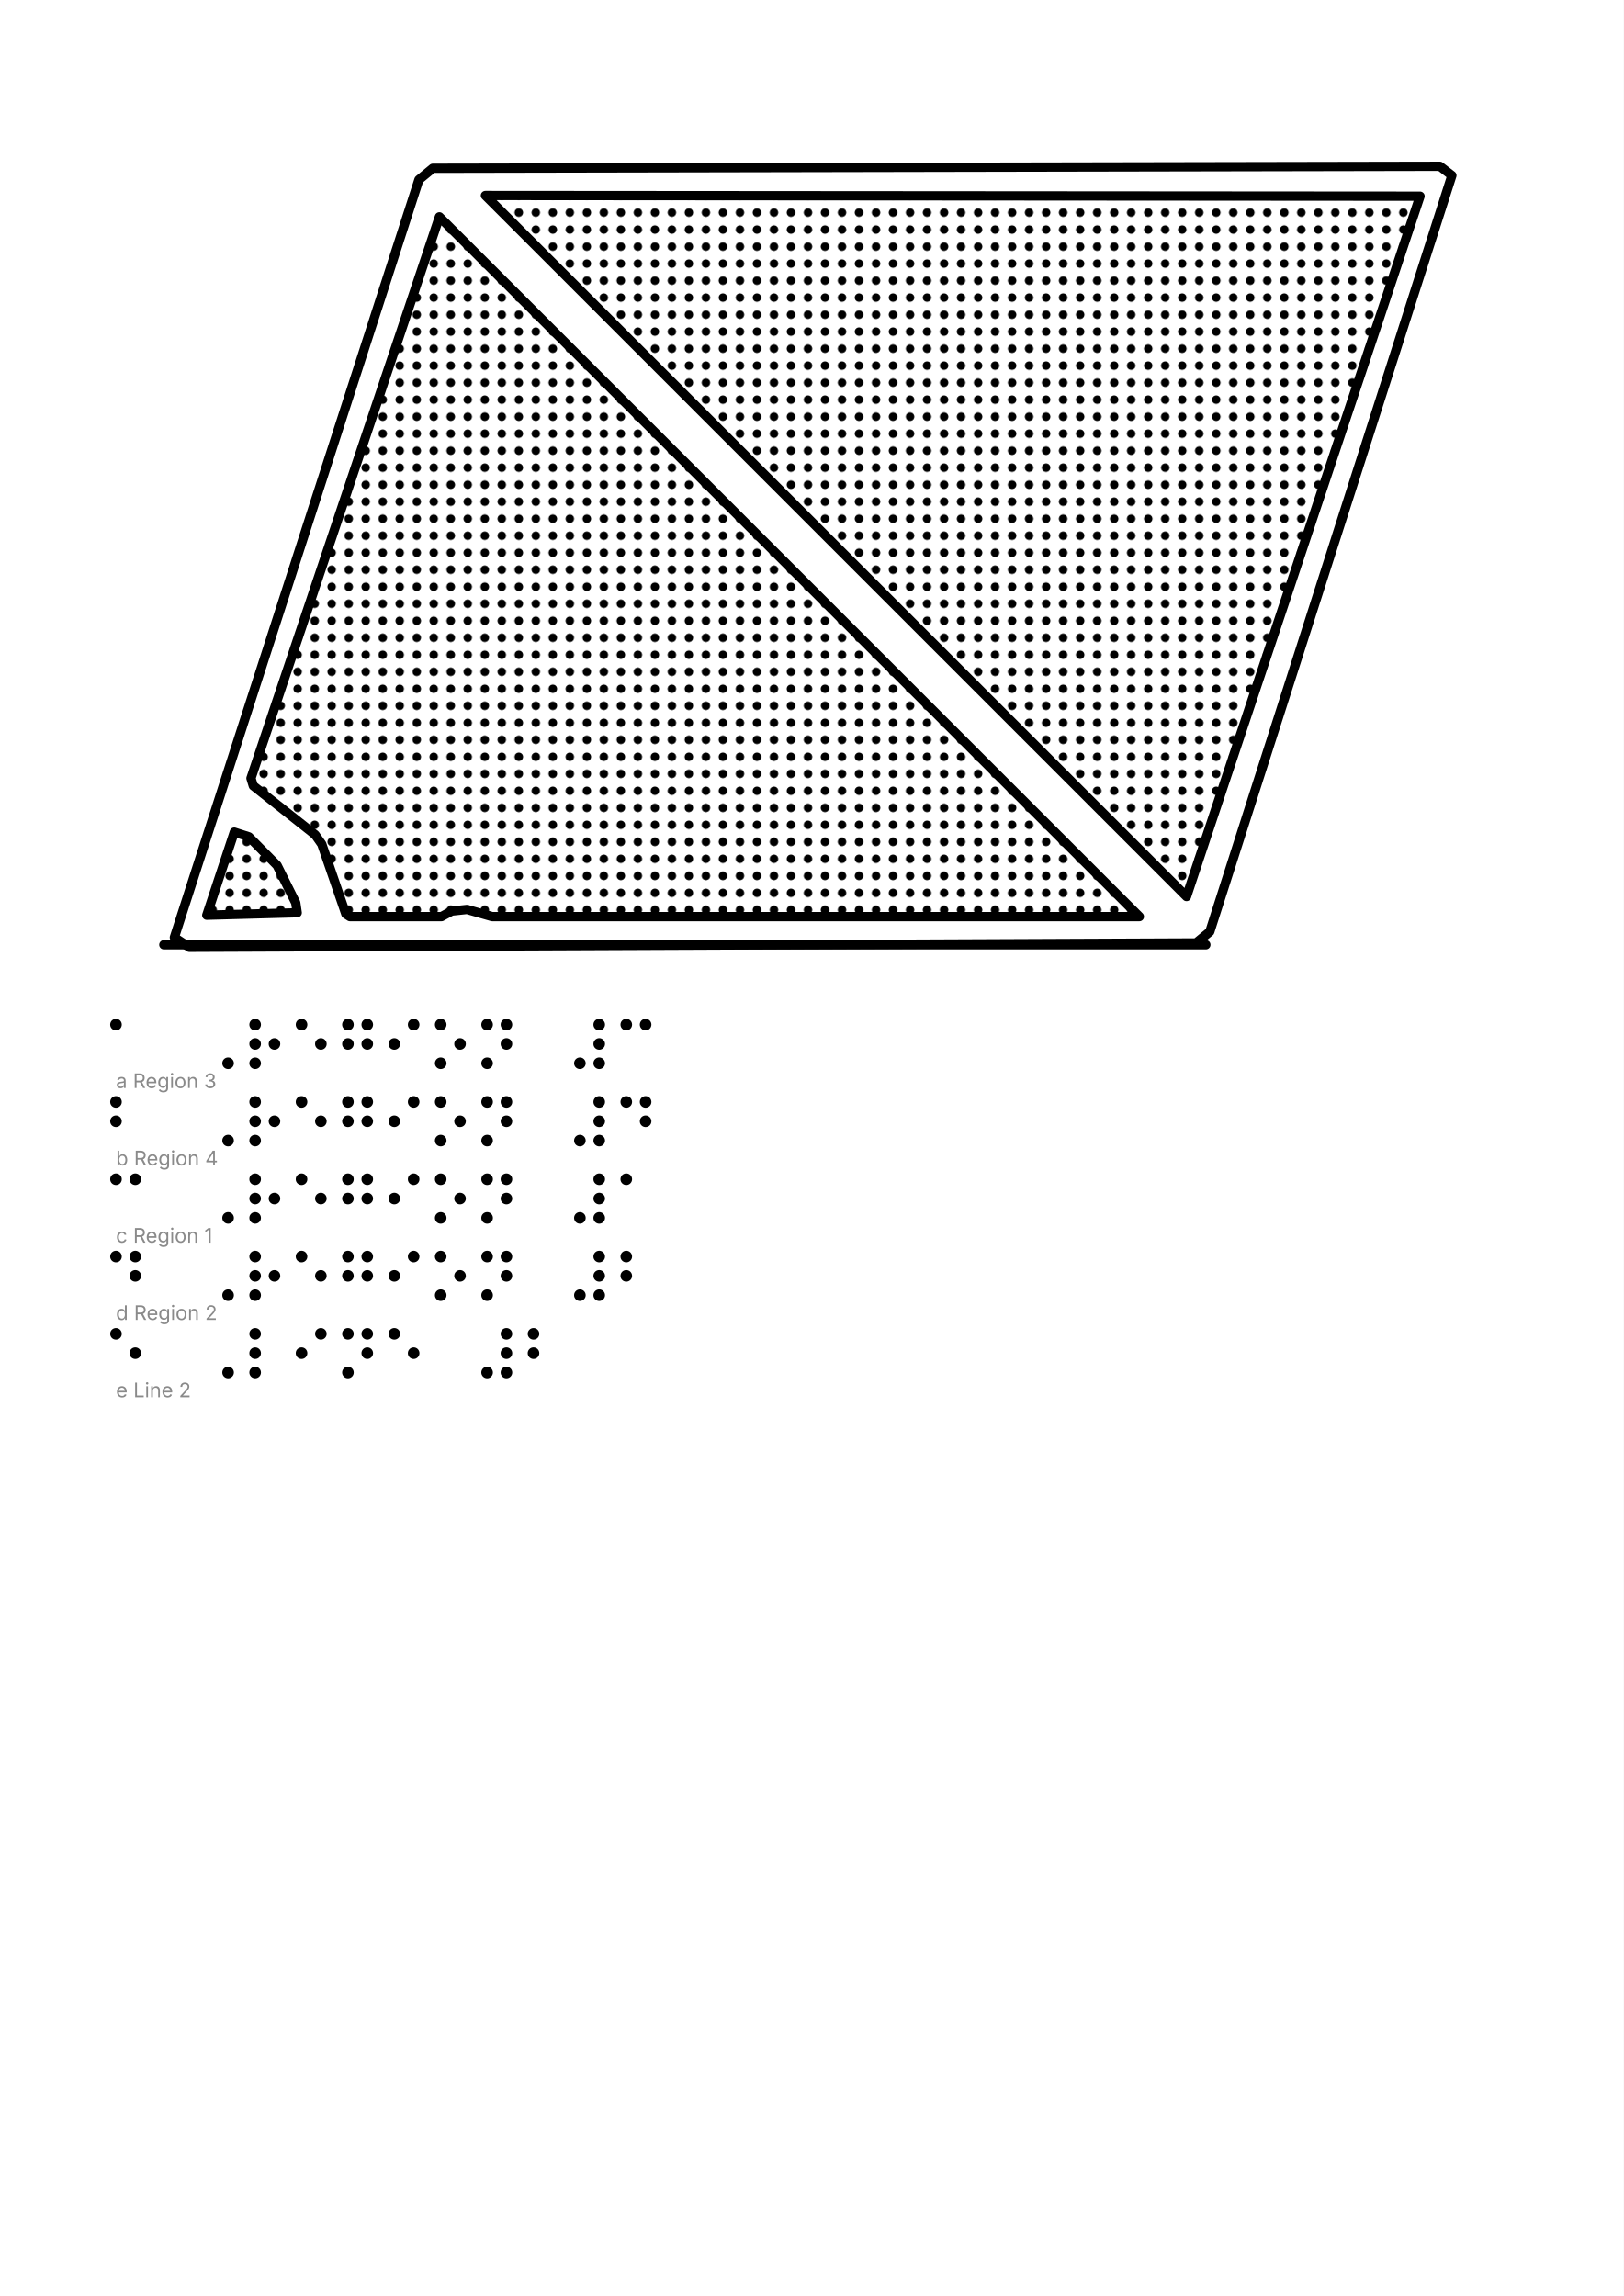
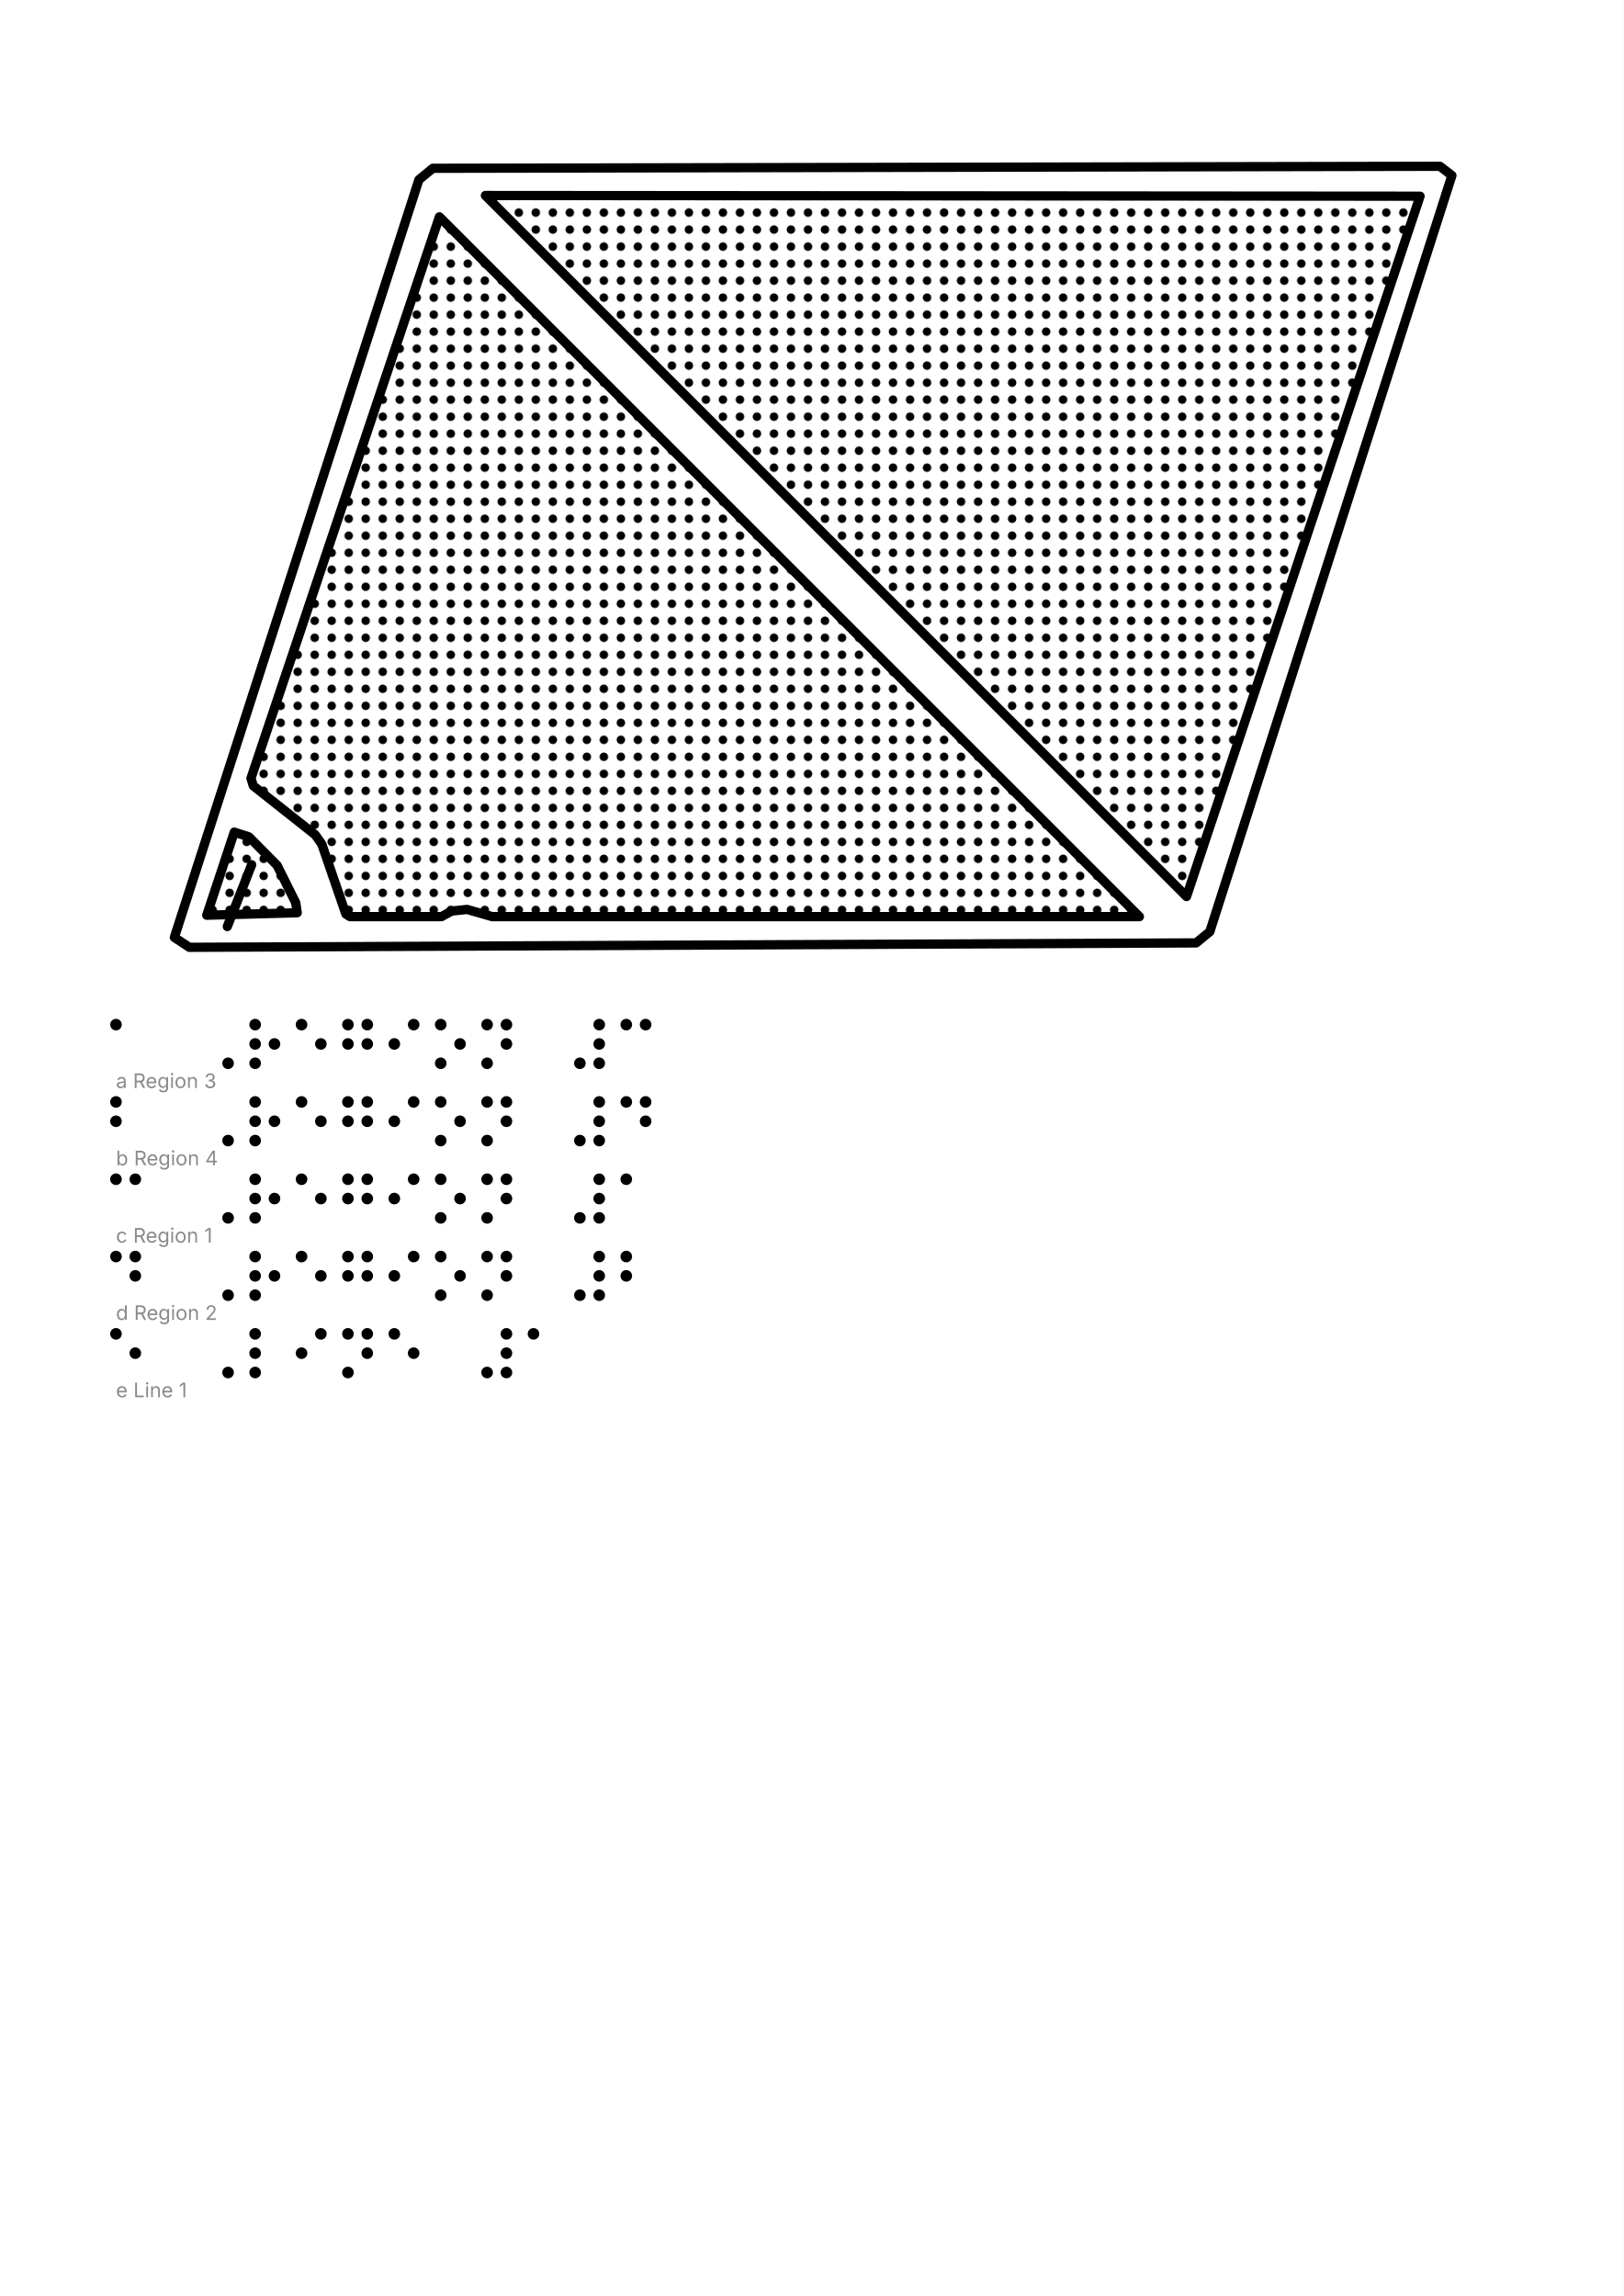
<svg xmlns="http://www.w3.org/2000/svg" width="210mm" height="297mm" viewBox="0 0 210 297" data-tdm="math-parallelogram-01" data-title="math-parallelogram-01">
  <defs>
    <pattern id="dots" width="2.2" height="2.2" patternUnits="userSpaceOnUse">
      <circle cx="1.1" cy="1.1" r="0.55" fill="#000" />
    </pattern>
    <pattern id="diagonal-lines" width="2.2" height="2.2" patternUnits="userSpaceOnUse" patternTransform="rotate(45)">
      <rect width="0.6" height="2.2" fill="#000" />
    </pattern>
    <pattern id="horizontal-lines" width="2.2" height="2.2" patternUnits="userSpaceOnUse">
      <rect width="2.2" height="0.6" fill="#000" />
    </pattern>
    <pattern id="grid" width="2.64" height="2.64" patternUnits="userSpaceOnUse">
      <rect width="2.64" height="0.5" fill="#000" />
      <rect width="0.5" height="2.64" fill="#000" />
    </pattern>
    <marker id="chevron" markerWidth="4" markerHeight="4" refX="3" refY="2" orient="auto" markerUnits="userSpaceOnUse">
      <path d="M0,0 L4,2 L0,4" fill="none" stroke="#000" stroke-width="1.2" stroke-linecap="round" />
    </marker>
  </defs>
  <rect width="210" height="297" fill="#fff" />
  <g id="regions">
    <path id="r-04" data-name="Region 4" d="M186.23 21.51 L187.78 22.70 L156.47 120.52 L154.70 121.97 L24.49 122.54 L22.55 121.26 L54.18 23.25 L55.98 21.77 Z" fill="none" stroke="#000" stroke-width="1.2" stroke-linejoin="round" />
    <path id="r-03" data-name="Region 3" d="M183.66 25.38 L153.46 115.97 L62.78 25.29 Z" fill="url(#dots)" stroke="#000" stroke-width="1.2" stroke-linejoin="round" />
    <path id="r-02" data-name="Region 2" d="M147.36 118.57 L63.65 118.57 L60.40 117.64 L58.42 117.85 L57.10 118.57 L45.26 118.57 L44.73 118.23 L41.62 109.20 L40.77 107.99 L32.76 101.65 L32.46 100.67 L56.83 28.05 Z" fill="url(#dots)" stroke="#000" stroke-width="1.2" stroke-linejoin="round" />
    <path id="r-01" data-name="Region 1" d="M32.19 108.25 L35.84 111.94 L38.25 116.78 L38.44 118.07 L26.74 118.39 L30.30 107.64 Z" fill="url(#dots)" stroke="#000" stroke-width="1.2" stroke-linejoin="round" />
  </g>
  <g id="lines">
-     <path id="l-02" data-name="Line 2" d="M21.19 122.21 L155.96 122.21" fill="none" stroke="#000" stroke-width="1.2" stroke-linecap="round" stroke-linejoin="round" />
+     <path id="l-01" data-name="Line 1" d="M29.40 119.85 L32.55 111.86" fill="none" stroke="#000" stroke-width="1.2" stroke-linecap="round" stroke-linejoin="round" />
  </g>
  <g id="key" data-top="132.5" data-rows="5">
    <g class="key-row" data-id="r-03">
      <circle cx="15.00" cy="132.54" r="0.75" fill="#000" />
      <circle cx="29.50" cy="137.54" r="0.75" fill="#000" />
      <circle cx="33.00" cy="132.54" r="0.75" fill="#000" />
      <circle cx="33.00" cy="135.04" r="0.75" fill="#000" />
      <circle cx="33.00" cy="137.54" r="0.75" fill="#000" />
      <circle cx="35.50" cy="135.04" r="0.75" fill="#000" />
      <circle cx="39.00" cy="132.54" r="0.75" fill="#000" />
      <circle cx="41.50" cy="135.04" r="0.75" fill="#000" />
      <circle cx="45.00" cy="132.54" r="0.75" fill="#000" />
      <circle cx="45.00" cy="135.04" r="0.75" fill="#000" />
      <circle cx="47.50" cy="132.54" r="0.75" fill="#000" />
      <circle cx="47.50" cy="135.04" r="0.75" fill="#000" />
      <circle cx="51.00" cy="135.04" r="0.75" fill="#000" />
      <circle cx="53.50" cy="132.54" r="0.75" fill="#000" />
      <circle cx="57.00" cy="132.54" r="0.75" fill="#000" />
      <circle cx="57.00" cy="137.54" r="0.75" fill="#000" />
      <circle cx="59.50" cy="135.04" r="0.75" fill="#000" />
      <circle cx="63.00" cy="132.54" r="0.75" fill="#000" />
      <circle cx="63.00" cy="137.54" r="0.75" fill="#000" />
      <circle cx="65.50" cy="132.54" r="0.75" fill="#000" />
      <circle cx="65.50" cy="135.04" r="0.75" fill="#000" />
      <circle cx="75.00" cy="137.54" r="0.75" fill="#000" />
      <circle cx="77.50" cy="132.54" r="0.75" fill="#000" />
      <circle cx="77.50" cy="135.04" r="0.75" fill="#000" />
      <circle cx="77.50" cy="137.54" r="0.75" fill="#000" />
      <circle cx="81.00" cy="132.54" r="0.75" fill="#000" />
      <circle cx="83.50" cy="132.54" r="0.75" fill="#000" />
      <text x="15.00" y="140.74" font-family="Inter, Arial, sans-serif" font-size="2.6" fill="#8a8a8a">a  Region 3</text>
    </g>
    <g class="key-row" data-id="r-04">
      <circle cx="15.00" cy="142.54" r="0.75" fill="#000" />
      <circle cx="15.00" cy="145.04" r="0.75" fill="#000" />
      <circle cx="29.50" cy="147.54" r="0.75" fill="#000" />
      <circle cx="33.00" cy="142.54" r="0.75" fill="#000" />
      <circle cx="33.00" cy="145.04" r="0.75" fill="#000" />
      <circle cx="33.00" cy="147.54" r="0.75" fill="#000" />
      <circle cx="35.50" cy="145.04" r="0.75" fill="#000" />
      <circle cx="39.00" cy="142.54" r="0.75" fill="#000" />
      <circle cx="41.50" cy="145.04" r="0.75" fill="#000" />
      <circle cx="45.00" cy="142.54" r="0.75" fill="#000" />
      <circle cx="45.00" cy="145.04" r="0.75" fill="#000" />
      <circle cx="47.50" cy="142.54" r="0.75" fill="#000" />
      <circle cx="47.50" cy="145.04" r="0.75" fill="#000" />
      <circle cx="51.00" cy="145.04" r="0.75" fill="#000" />
      <circle cx="53.50" cy="142.54" r="0.75" fill="#000" />
      <circle cx="57.00" cy="142.54" r="0.75" fill="#000" />
      <circle cx="57.00" cy="147.54" r="0.75" fill="#000" />
      <circle cx="59.50" cy="145.04" r="0.75" fill="#000" />
      <circle cx="63.00" cy="142.54" r="0.75" fill="#000" />
      <circle cx="63.00" cy="147.54" r="0.75" fill="#000" />
      <circle cx="65.50" cy="142.54" r="0.75" fill="#000" />
      <circle cx="65.50" cy="145.04" r="0.75" fill="#000" />
      <circle cx="75.00" cy="147.54" r="0.75" fill="#000" />
      <circle cx="77.50" cy="142.54" r="0.75" fill="#000" />
      <circle cx="77.50" cy="145.04" r="0.75" fill="#000" />
      <circle cx="77.50" cy="147.54" r="0.75" fill="#000" />
      <circle cx="81.00" cy="142.54" r="0.75" fill="#000" />
      <circle cx="83.50" cy="142.54" r="0.75" fill="#000" />
      <circle cx="83.50" cy="145.04" r="0.75" fill="#000" />
      <text x="15.00" y="150.74" font-family="Inter, Arial, sans-serif" font-size="2.6" fill="#8a8a8a">b  Region 4</text>
    </g>
    <g class="key-row" data-id="r-01">
      <circle cx="15.00" cy="152.54" r="0.75" fill="#000" />
      <circle cx="17.50" cy="152.54" r="0.75" fill="#000" />
      <circle cx="29.50" cy="157.54" r="0.75" fill="#000" />
      <circle cx="33.00" cy="152.54" r="0.75" fill="#000" />
      <circle cx="33.00" cy="155.04" r="0.75" fill="#000" />
      <circle cx="33.00" cy="157.54" r="0.75" fill="#000" />
      <circle cx="35.50" cy="155.04" r="0.75" fill="#000" />
      <circle cx="39.00" cy="152.54" r="0.75" fill="#000" />
      <circle cx="41.50" cy="155.04" r="0.75" fill="#000" />
      <circle cx="45.00" cy="152.54" r="0.75" fill="#000" />
      <circle cx="45.00" cy="155.04" r="0.75" fill="#000" />
      <circle cx="47.50" cy="152.54" r="0.75" fill="#000" />
      <circle cx="47.50" cy="155.04" r="0.75" fill="#000" />
      <circle cx="51.00" cy="155.04" r="0.75" fill="#000" />
      <circle cx="53.50" cy="152.54" r="0.75" fill="#000" />
      <circle cx="57.00" cy="152.54" r="0.75" fill="#000" />
      <circle cx="57.00" cy="157.54" r="0.75" fill="#000" />
      <circle cx="59.50" cy="155.04" r="0.75" fill="#000" />
      <circle cx="63.00" cy="152.54" r="0.75" fill="#000" />
      <circle cx="63.00" cy="157.54" r="0.75" fill="#000" />
      <circle cx="65.50" cy="152.54" r="0.75" fill="#000" />
      <circle cx="65.50" cy="155.04" r="0.75" fill="#000" />
      <circle cx="75.00" cy="157.54" r="0.75" fill="#000" />
      <circle cx="77.50" cy="152.54" r="0.75" fill="#000" />
      <circle cx="77.50" cy="155.04" r="0.75" fill="#000" />
      <circle cx="77.50" cy="157.54" r="0.75" fill="#000" />
      <circle cx="81.00" cy="152.54" r="0.75" fill="#000" />
      <text x="15.00" y="160.74" font-family="Inter, Arial, sans-serif" font-size="2.6" fill="#8a8a8a">c  Region 1</text>
    </g>
    <g class="key-row" data-id="r-02">
      <circle cx="15.00" cy="162.54" r="0.75" fill="#000" />
      <circle cx="17.50" cy="162.54" r="0.75" fill="#000" />
      <circle cx="17.50" cy="165.04" r="0.75" fill="#000" />
      <circle cx="29.50" cy="167.54" r="0.75" fill="#000" />
      <circle cx="33.00" cy="162.54" r="0.75" fill="#000" />
      <circle cx="33.00" cy="165.04" r="0.75" fill="#000" />
      <circle cx="33.00" cy="167.54" r="0.75" fill="#000" />
      <circle cx="35.50" cy="165.04" r="0.75" fill="#000" />
      <circle cx="39.00" cy="162.54" r="0.75" fill="#000" />
      <circle cx="41.50" cy="165.04" r="0.75" fill="#000" />
      <circle cx="45.00" cy="162.54" r="0.75" fill="#000" />
      <circle cx="45.00" cy="165.04" r="0.75" fill="#000" />
      <circle cx="47.50" cy="162.54" r="0.75" fill="#000" />
      <circle cx="47.50" cy="165.04" r="0.75" fill="#000" />
      <circle cx="51.00" cy="165.04" r="0.75" fill="#000" />
      <circle cx="53.50" cy="162.54" r="0.75" fill="#000" />
      <circle cx="57.00" cy="162.54" r="0.75" fill="#000" />
      <circle cx="57.00" cy="167.54" r="0.75" fill="#000" />
      <circle cx="59.50" cy="165.04" r="0.75" fill="#000" />
      <circle cx="63.00" cy="162.54" r="0.75" fill="#000" />
      <circle cx="63.00" cy="167.54" r="0.75" fill="#000" />
      <circle cx="65.50" cy="162.54" r="0.75" fill="#000" />
      <circle cx="65.50" cy="165.04" r="0.75" fill="#000" />
      <circle cx="75.00" cy="167.54" r="0.75" fill="#000" />
      <circle cx="77.50" cy="162.54" r="0.75" fill="#000" />
      <circle cx="77.50" cy="165.04" r="0.75" fill="#000" />
      <circle cx="77.50" cy="167.54" r="0.75" fill="#000" />
      <circle cx="81.00" cy="162.54" r="0.75" fill="#000" />
      <circle cx="81.00" cy="165.04" r="0.75" fill="#000" />
      <text x="15.00" y="170.74" font-family="Inter, Arial, sans-serif" font-size="2.6" fill="#8a8a8a">d  Region 2</text>
    </g>
-     <g class="key-row" data-id="l-02">
+     <g class="key-row" data-id="l-01">
      <circle cx="15.00" cy="172.54" r="0.75" fill="#000" />
      <circle cx="17.50" cy="175.04" r="0.75" fill="#000" />
      <circle cx="29.50" cy="177.54" r="0.75" fill="#000" />
      <circle cx="33.00" cy="172.54" r="0.75" fill="#000" />
      <circle cx="33.00" cy="175.04" r="0.75" fill="#000" />
      <circle cx="33.00" cy="177.54" r="0.75" fill="#000" />
      <circle cx="39.00" cy="175.04" r="0.75" fill="#000" />
      <circle cx="41.50" cy="172.54" r="0.75" fill="#000" />
      <circle cx="45.00" cy="172.54" r="0.75" fill="#000" />
      <circle cx="45.00" cy="177.54" r="0.75" fill="#000" />
      <circle cx="47.50" cy="172.54" r="0.75" fill="#000" />
      <circle cx="47.50" cy="175.04" r="0.75" fill="#000" />
      <circle cx="51.00" cy="172.54" r="0.75" fill="#000" />
      <circle cx="53.50" cy="175.04" r="0.75" fill="#000" />
      <circle cx="63.00" cy="177.54" r="0.75" fill="#000" />
      <circle cx="65.50" cy="172.54" r="0.75" fill="#000" />
      <circle cx="65.50" cy="175.04" r="0.75" fill="#000" />
      <circle cx="65.50" cy="177.54" r="0.75" fill="#000" />
      <circle cx="69.00" cy="172.54" r="0.75" fill="#000" />
-       <circle cx="69.00" cy="175.04" r="0.75" fill="#000" />
-       <text x="15.00" y="180.74" font-family="Inter, Arial, sans-serif" font-size="2.6" fill="#8a8a8a">e  Line 2</text>
+       <text x="15.00" y="180.74" font-family="Inter, Arial, sans-serif" font-size="2.6" fill="#8a8a8a">e  Line 1</text>
    </g>
  </g>
</svg>
